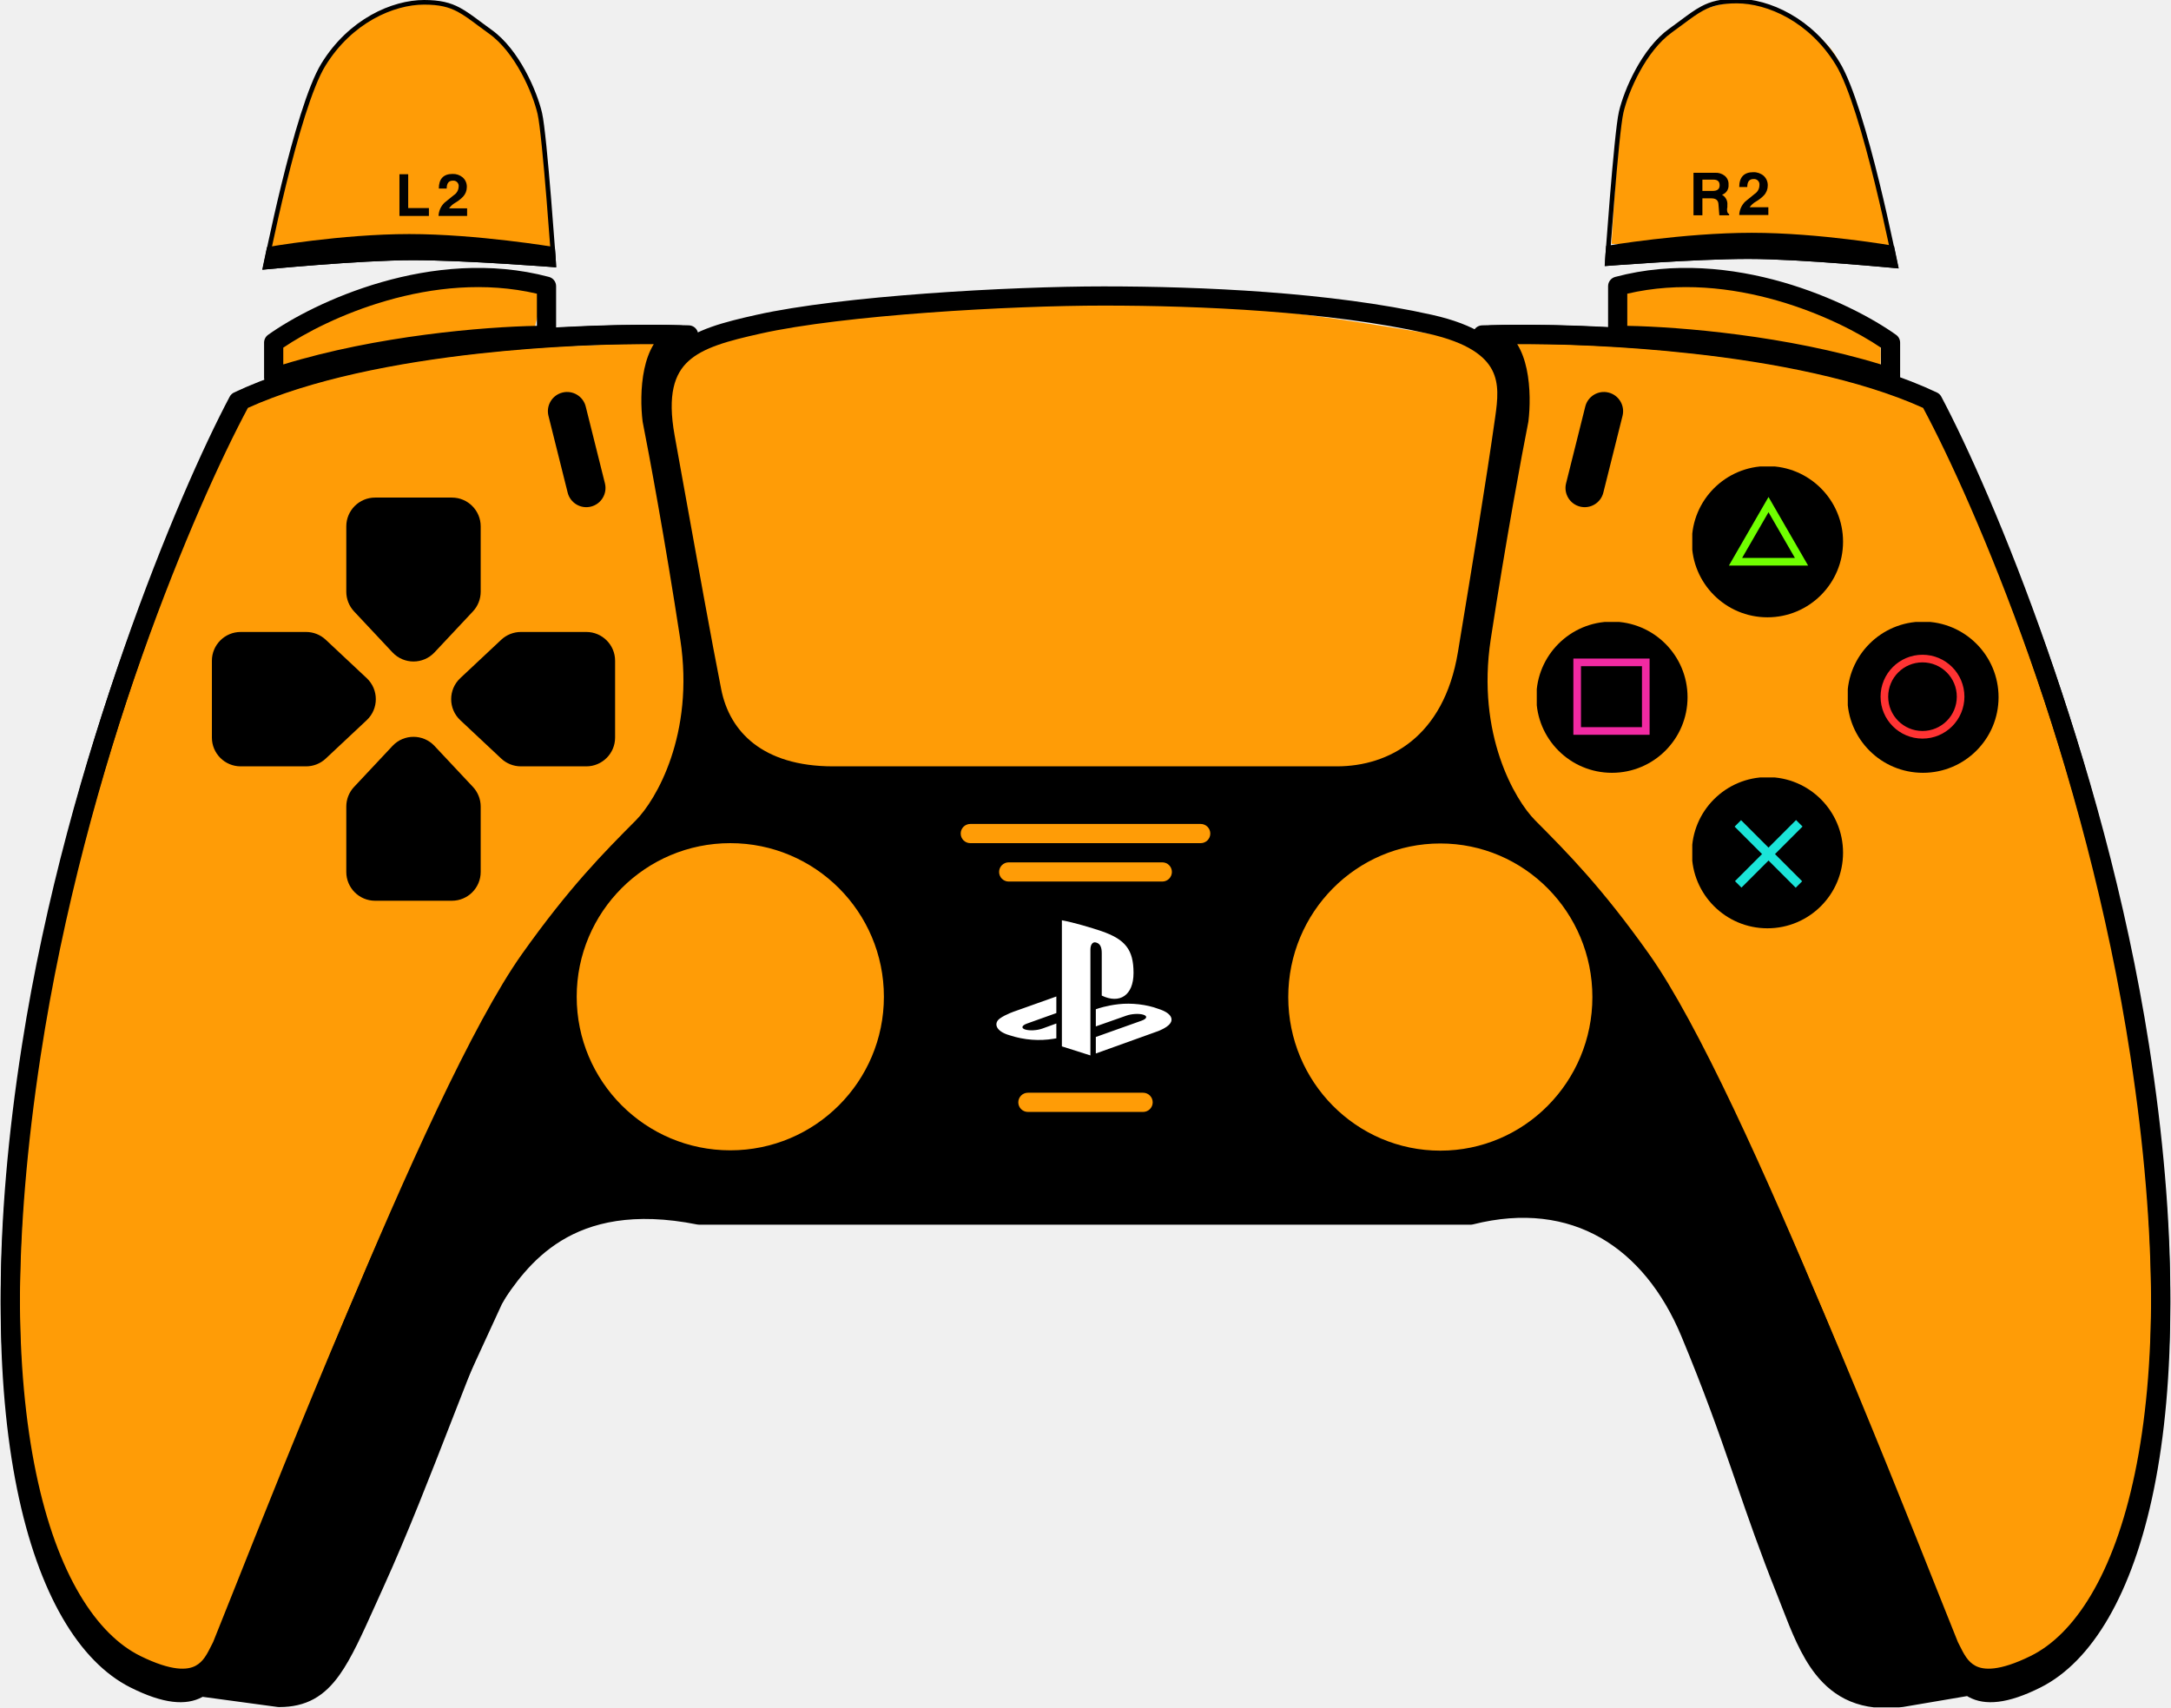
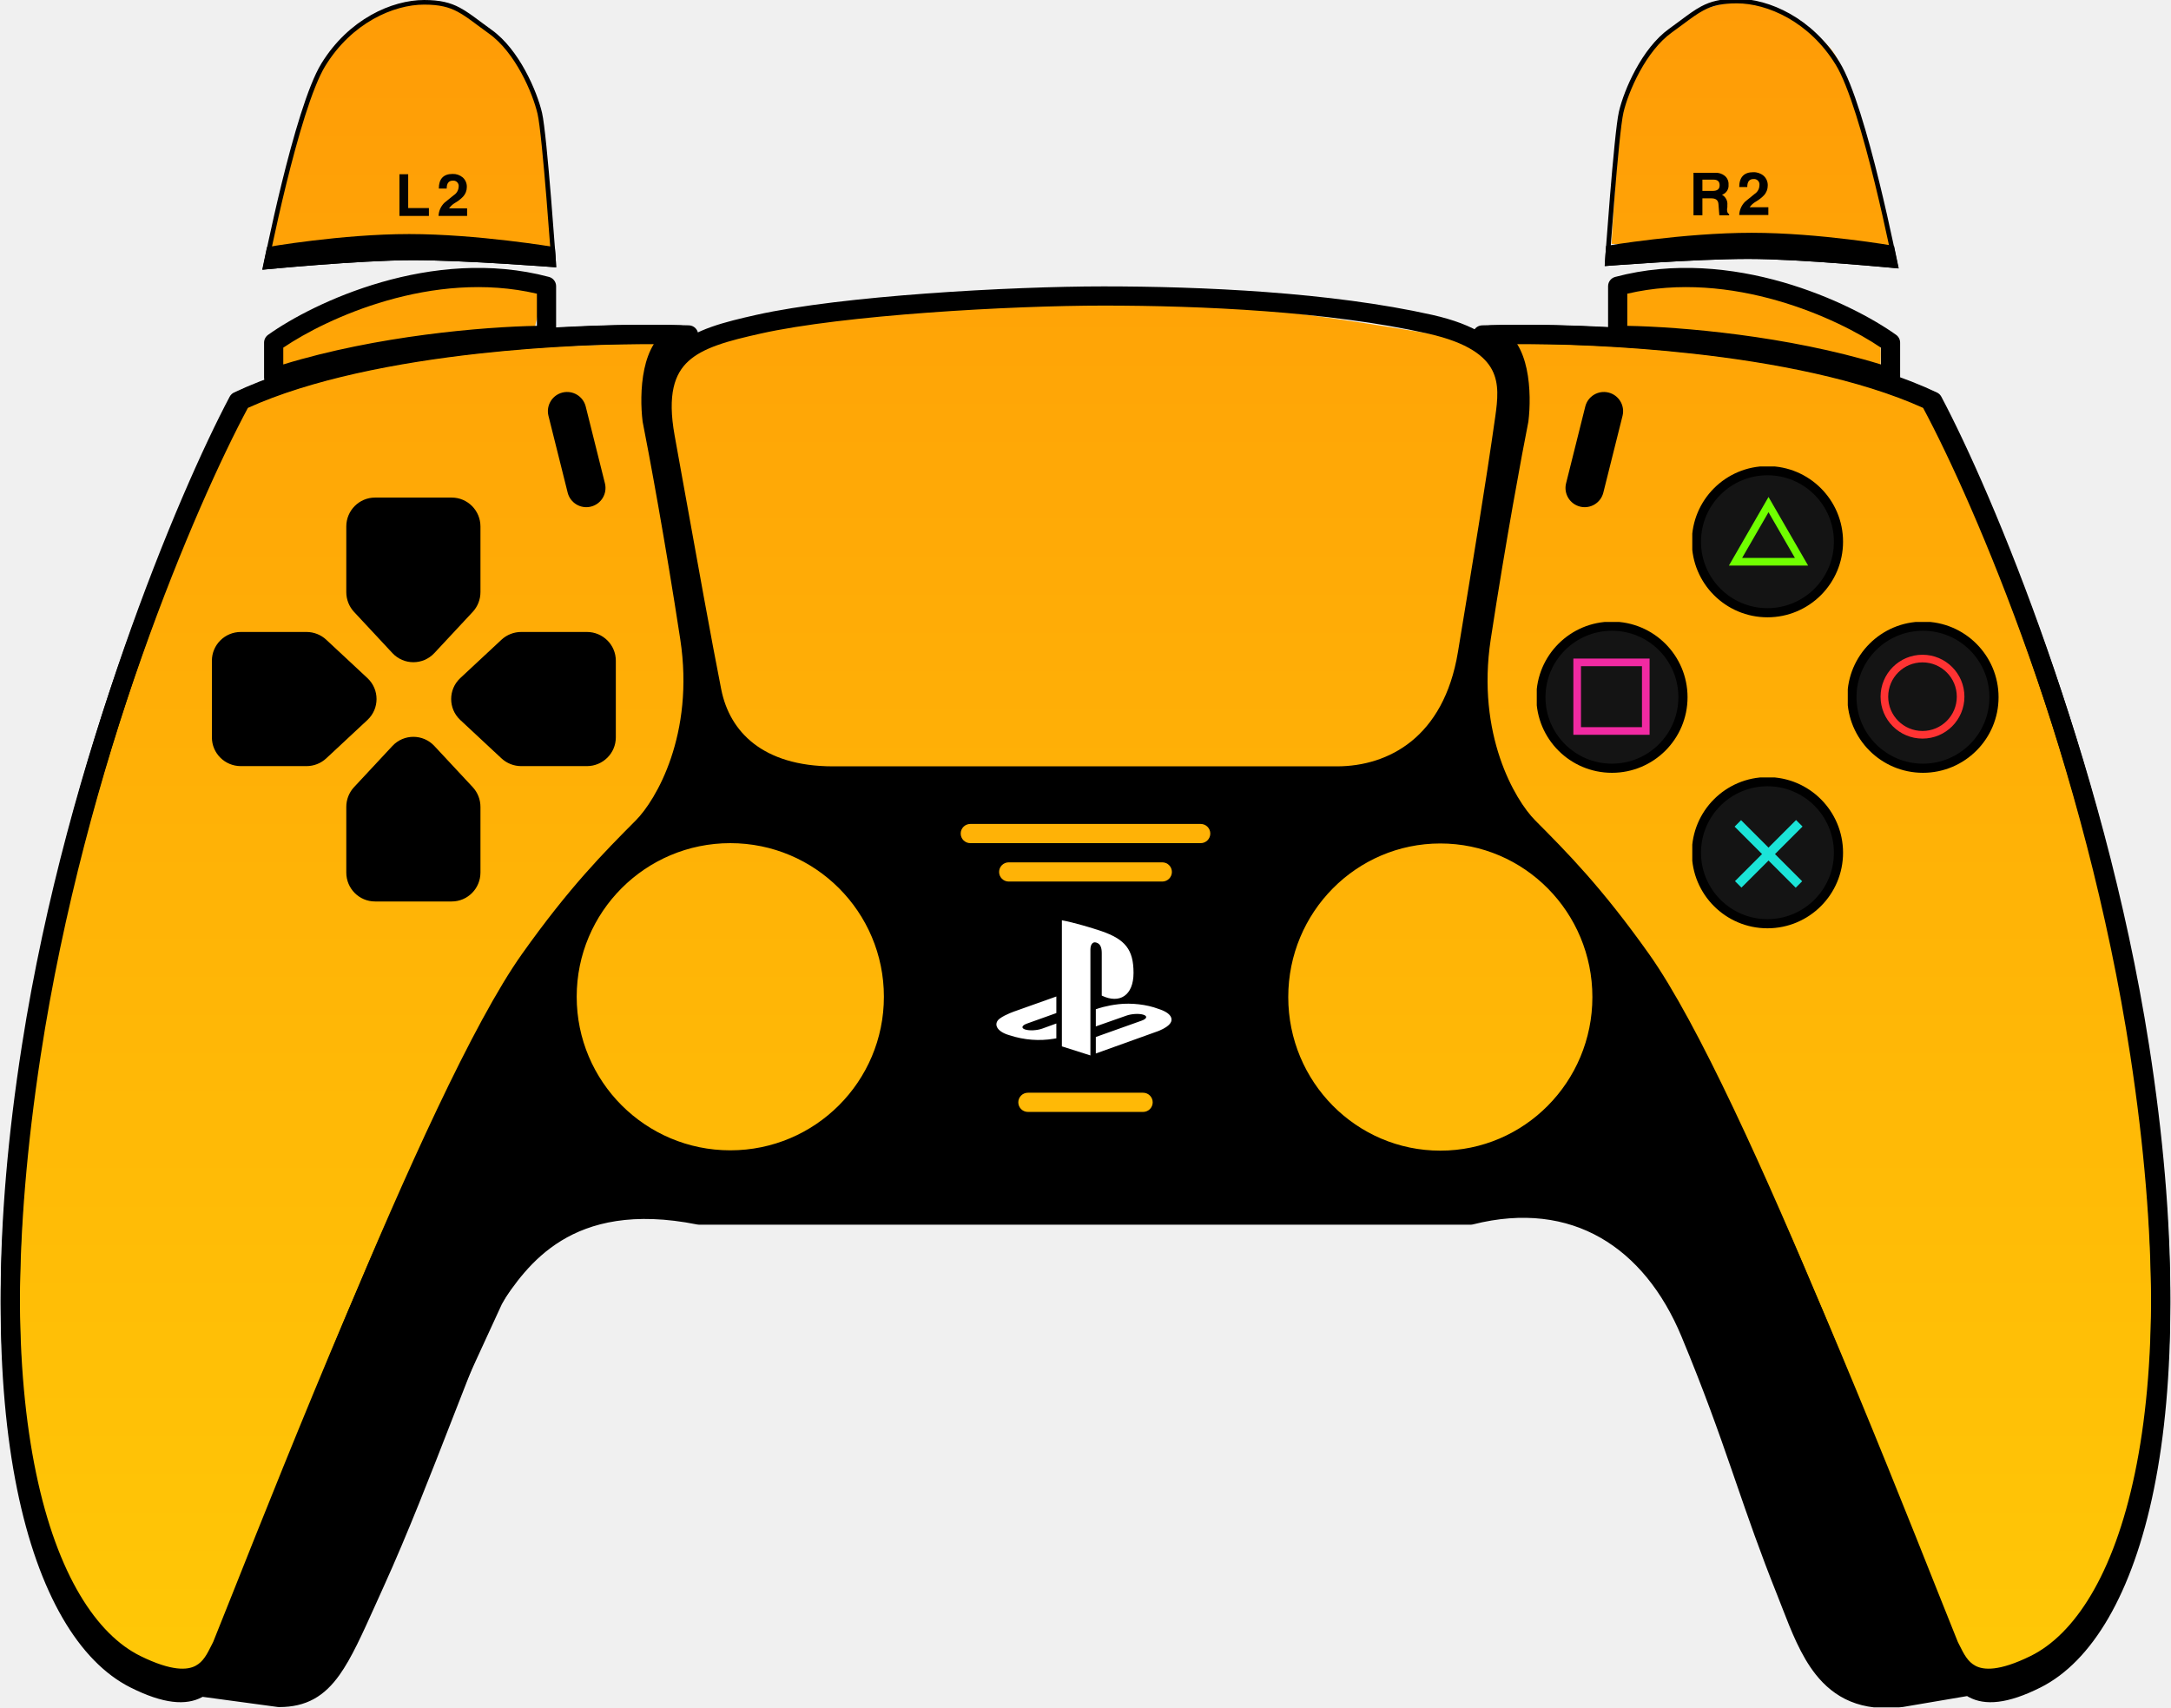
<svg xmlns="http://www.w3.org/2000/svg" width="712" height="560" viewBox="0 0 712 560" fill="none">
  <g clip-path="url(#clip0_1_2)">
-     <path d="M60 551.5C18.143 541.059 5.842 510.495 3.5 412.5C11.935 296.307 29.212 235.764 77 134C78.865 133.216 87.803 129.126 89 126.5C91.509 120.996 85.618 115.134 89 112C101.52 100.396 116.564 96.037 131 93.5C139.36 92.031 166.169 88.001 176 93.5C182.154 96.942 170.53 109.592 178 112C188.344 115.334 202.011 111.727 214 112H229C322.852 91.929 378.955 93.306 483.5 112C500.408 111.443 515.125 111.314 528.5 111.725C531.22 111.809 527.884 93.871 530.5 94C559.211 86.691 591.556 94.318 616 111C617.817 111.555 615.649 126.32 617.5 126.915C622.351 128.472 627.333 130.165 632.5 132C678.282 226.127 690.219 281.144 704 380.5C710.777 447.349 708.921 482.812 683 538L647.5 552.5L520.5 388L402 392.5L201.5 388L145.5 412.5L80 551.5H60Z" fill="#FF9C06" />
-     <path d="M108.5 16.5C97.591 38.294 93.653 53.206 88 81.5L181.5 83L178 39.5C174.989 27.31 171.772 21.651 163 12C152.484 2.263 146.686 -0.095 133.5 1C122.35 4.42 116.937 7.929 108.5 16.5Z" fill="#FF9C06" />
-     <path d="M528.5 80L620 82C616.114 58.965 613.191 46.172 604 24C603.099 11.22 576.931 -0.79 572 1C569.455 -0.419 553 3 549 10C546.125 10.794 533.166 23.74 531 40L528.5 80Z" fill="#FF9C06" />
+     <path d="M60 551.5C18.143 541.059 5.842 510.495 3.5 412.5C11.935 296.307 29.212 235.764 77 134C78.865 133.216 87.803 129.126 89 126.5C91.509 120.996 85.618 115.134 89 112C101.52 100.396 116.564 96.037 131 93.5C139.36 92.031 166.169 88.001 176 93.5C182.154 96.942 170.53 109.592 178 112C188.344 115.334 202.011 111.727 214 112H229C322.852 91.929 378.955 93.306 483.5 112C500.408 111.443 515.125 111.314 528.5 111.725C531.22 111.809 527.884 93.871 530.5 94C559.211 86.691 591.556 94.318 616 111C617.817 111.555 615.649 126.32 617.5 126.915C622.351 128.472 627.333 130.165 632.5 132C678.282 226.127 690.219 281.144 704 380.5C710.777 447.349 708.921 482.812 683 538L647.5 552.5L520.5 388L402 392.5L201.5 388L145.5 412.5L80 551.5H60Z" fill="url(#paint0_linear_1_2)" />
+     <path d="M108.5 16.5C97.591 38.294 93.653 53.206 88 81.5L181.5 83L178 39.5C174.989 27.31 171.772 21.651 163 12C152.484 2.263 146.686 -0.095 133.5 1C122.35 4.42 116.937 7.929 108.5 16.5Z" fill="url(#paint1_linear_1_2)" />
+     <path d="M528.5 80L620 82C616.114 58.965 613.191 46.172 604 24C603.099 11.22 576.931 -0.79 572 1C569.455 -0.419 553 3 549 10C546.125 10.794 533.166 23.74 531 40L528.5 80Z" fill="url(#paint2_linear_1_2)" />
    <path fill-rule="evenodd" clip-rule="evenodd" d="M157.409 345.689C159.742 340.762 162.128 335.722 164.575 330.549C178.364 306.235 188.993 291.786 218.476 263.046C223.737 256.575 226.862 247.638 232.581 227.28C239.967 243.645 246.651 250.391 265.829 255.49H443.149C461.373 250.494 470.018 244.614 481.937 227.28L493.02 263.046C525.643 297.858 542.101 317.38 559.515 352.21C595.811 428.373 614.975 471.386 643.137 549.68L629.536 555.725C614.163 559.148 606.394 556.329 594.274 541.62C586.232 521.479 580.042 504.632 573.853 487.792C567.288 469.926 560.725 452.067 551.959 430.291C534.353 396.215 519.384 393.369 481.937 399.059H232.581C194.757 393.553 179.942 399.943 164.575 427.773L118.23 528.523C107.565 551.971 101.733 557.234 91.531 555.725L66.847 552.199C100.174 466.576 122.941 418.488 157.409 345.689ZM315.07 273.393C315.07 271.655 316.48 270.245 318.219 270.245H393.781C395.52 270.245 396.93 271.655 396.93 273.393C396.93 275.132 395.52 276.542 393.781 276.542H318.219C316.48 276.542 315.07 275.132 315.07 273.393ZM330.812 282.839C329.074 282.839 327.664 284.248 327.664 285.987C327.664 287.726 329.074 289.135 330.812 289.135H381.188C382.926 289.135 384.336 287.726 384.336 285.987C384.336 284.248 382.926 282.839 381.188 282.839H330.812ZM337.109 358.401C335.371 358.401 333.961 359.811 333.961 361.55C333.961 363.288 335.371 364.698 337.109 364.698H374.891C376.629 364.698 378.039 363.288 378.039 361.55C378.039 359.811 376.629 358.401 374.891 358.401H337.109ZM472.366 276.647C444.823 276.647 422.495 299.201 422.495 327.023C422.495 354.844 444.823 377.398 472.366 377.398C499.91 377.398 522.237 354.844 522.237 327.023C522.237 299.201 499.91 276.647 472.366 276.647ZM189.133 326.917C189.133 299.095 211.686 276.542 239.508 276.542C267.329 276.542 289.883 299.095 289.883 326.917C289.883 354.738 267.329 377.292 239.508 377.292C211.686 377.292 189.133 354.738 189.133 326.917Z" fill="black" />
    <path fill-rule="evenodd" clip-rule="evenodd" d="M383.704 335.764C382.581 337.179 379.833 338.189 379.833 338.189L359.385 345.533V340.117L374.433 334.755C376.141 334.143 376.403 333.278 375.015 332.824C373.63 332.369 371.121 332.499 369.412 333.114L359.385 336.645V331.024L359.963 330.828C359.963 330.828 362.86 329.803 366.934 329.352C371.009 328.903 375.997 329.413 379.914 330.897C384.327 332.292 384.824 334.348 383.704 335.764ZM361.331 326.54V312.688C361.331 311.061 361.031 309.564 359.505 309.14C358.336 308.765 357.61 309.85 357.61 311.476V346.165L348.255 343.196V301.835C352.233 302.573 358.028 304.319 361.143 305.369C369.066 308.089 371.752 311.475 371.752 319.103C371.752 326.537 367.163 329.355 361.331 326.54ZM331.089 339.551C326.558 338.275 325.804 335.616 327.869 334.085C329.778 332.67 333.024 331.606 333.024 331.606L346.438 326.836V332.274L336.785 335.728C335.08 336.34 334.818 337.206 336.203 337.66C337.59 338.114 340.1 337.985 341.808 337.372L346.438 335.692V340.556C346.144 340.608 345.817 340.661 345.514 340.711C340.883 341.468 335.95 341.153 331.089 339.551Z" fill="white" />
    <g clip-path="url(#clip1_1_2)">
-       <path fill-rule="evenodd" clip-rule="evenodd" d="M554.858 279.675C554.858 265.982 565.959 254.881 579.652 254.881C593.346 254.881 604.446 265.982 604.446 279.675C604.446 293.368 593.346 304.469 579.652 304.469C565.959 304.469 554.858 293.368 554.858 279.675Z" fill="black" />
+       <path d="M556.358 279.675C556.358 266.81 566.787 256.381 579.652 256.381C592.517 256.381 602.946 266.81 602.946 279.675C602.946 292.54 592.517 302.969 579.652 302.969C566.787 302.969 556.358 292.54 556.358 279.675Z" fill="#141414" stroke="black" stroke-width="3" />
      <rect x="571" y="269" width="28.336" height="3" transform="rotate(45 571 269)" fill="#1BE4D8" />
      <rect x="569" y="289" width="28.336" height="3" transform="rotate(-45 569 289)" fill="#1BE4D8" />
    </g>
    <g clip-path="url(#clip2_1_2)">
-       <path fill-rule="evenodd" clip-rule="evenodd" d="M605.858 228.675C605.858 214.982 616.959 203.881 630.652 203.881C644.346 203.881 655.446 214.982 655.446 228.675C655.446 242.368 644.346 253.469 630.652 253.469C616.959 253.469 605.858 242.368 605.858 228.675Z" fill="black" />
+       <path d="M607.358 228.675C607.358 215.81 617.787 205.381 630.652 205.381C643.517 205.381 653.946 215.81 653.946 228.675C653.946 241.54 643.517 251.969 630.652 251.969C617.787 251.969 607.358 241.54 607.358 228.675Z" fill="#141414" stroke="black" stroke-width="3" />
      <circle cx="630.5" cy="228.5" r="12.5" stroke="#FF3333" stroke-width="2.5" />
    </g>
    <g clip-path="url(#clip3_1_2)">
-       <path fill-rule="evenodd" clip-rule="evenodd" d="M554.858 177.675C554.858 163.982 565.959 152.881 579.652 152.881C593.346 152.881 604.446 163.982 604.446 177.675C604.446 191.368 593.346 202.469 579.652 202.469C565.959 202.469 554.858 191.368 554.858 177.675Z" fill="black" />
+       <path d="M556.358 177.675C556.358 164.81 566.787 154.381 579.652 154.381C592.517 154.381 602.946 164.81 602.946 177.675C602.946 190.54 592.517 200.969 579.652 200.969C566.787 200.969 556.358 190.54 556.358 177.675Z" fill="#141414" stroke="black" stroke-width="3" />
      <path d="M569.175 184.25L580 165.5L590.825 184.25H569.175Z" stroke="#70FF00" stroke-width="2.5" />
    </g>
    <g clip-path="url(#clip4_1_2)">
-       <path fill-rule="evenodd" clip-rule="evenodd" d="M503.858 228.675C503.858 214.982 514.959 203.881 528.652 203.881C542.346 203.881 553.446 214.982 553.446 228.675C553.446 242.368 542.346 253.469 528.652 253.469C514.959 253.469 503.858 242.368 503.858 228.675Z" fill="black" />
+       <path d="M505.358 228.675C505.358 215.81 515.787 205.381 528.652 205.381C541.517 205.381 551.946 215.81 551.946 228.675C551.946 241.54 541.517 251.969 528.652 251.969C515.787 251.969 505.358 241.54 505.358 228.675Z" fill="#141414" stroke="black" stroke-width="3" />
      <rect x="517.25" y="217.25" width="22.5" height="22.5" stroke="#F12AA2" stroke-width="2.5" />
    </g>
-     <path fill-rule="evenodd" clip-rule="evenodd" d="M248.055 103.269C275.943 97.017 331.296 93.932 361.938 93.932C393.925 93.932 436.365 95.794 469.702 103.269C483.882 106.449 491.473 111.725 494.962 118.47C498.363 125.041 497.375 132.21 496.605 137.65C493.542 159.279 489.258 185.217 484.371 214.801L484.356 214.889C481.804 230.341 475.356 241.11 466.866 247.997C458.408 254.858 448.185 257.651 438.42 257.651H273.218C260.452 257.651 250.55 254.425 243.38 248.893C236.199 243.352 232.018 235.697 230.36 227.335C227.166 211.224 222.54 185.525 217.345 156.669C216.592 152.486 215.827 148.236 215.053 143.94C212.437 129.428 214.734 120.025 221.509 113.816C224.762 110.836 228.835 108.802 233.294 107.221C237.747 105.643 242.786 104.451 248.055 103.269ZM361.938 100.229C331.395 100.229 276.614 103.319 249.433 109.413C244.144 110.599 239.449 111.72 235.397 113.157C231.352 114.59 228.151 116.271 225.764 118.459C221.26 122.586 218.819 129.337 221.25 142.823C222.024 147.121 222.789 151.371 223.542 155.553C228.74 184.425 233.355 210.059 236.537 226.11C237.939 233.181 241.406 239.417 247.227 243.908C253.058 248.407 261.512 251.354 273.218 251.354H438.42C447.012 251.354 455.757 248.9 462.9 243.106C470.012 237.337 475.801 228.043 478.144 213.863L478.148 213.835C483.043 184.202 487.318 158.323 490.37 136.767C491.175 131.078 491.717 125.901 489.37 121.363C487.112 117 481.677 112.407 468.324 109.413C435.688 102.096 393.814 100.229 361.938 100.229Z" fill="black" />
-     <path fill-rule="evenodd" clip-rule="evenodd" d="M154.424 109.754C181.74 106.658 207.658 106.187 223.229 106.709C224.796 106.762 226.087 107.961 226.254 109.522C226.42 111.082 225.412 112.526 223.891 112.909C220.83 113.679 218.646 116.893 217.485 122.311C216.383 127.455 216.502 133.381 216.977 137.293C219.059 147.779 224.394 176.496 229.321 208.711C234.416 242.028 220.882 265.571 213.014 273.487L213.007 273.494C202.498 284.066 191.599 295.031 176.322 316.547C160.77 338.451 138.534 387.754 118.531 435.832C103.504 471.952 89.856 507.08 81.385 528.882C78.609 536.027 76.39 541.74 74.86 545.588C74.828 545.669 74.792 545.749 74.753 545.826C74.604 546.127 74.445 546.462 74.273 546.823C73.714 548.002 73.02 549.466 72.085 550.946L91.737 553.603C95.152 553.578 97.749 552.917 99.926 551.714C102.164 550.482 104.181 548.557 106.222 545.696C109.751 540.747 112.965 533.609 117.425 523.7C118.284 521.794 119.188 519.784 120.149 517.669C127.755 500.935 135.546 480.909 142.284 463.588L142.869 462.084C146.296 453.277 149.44 445.217 152.116 438.775C154.748 432.438 157.047 427.359 158.788 424.732C163.201 418.072 169.673 408.377 180.779 401.577C191.95 394.738 207.449 391.025 229.602 395.386H481.915C499.583 391.013 515.164 393.15 528.016 400.488C540.913 407.851 550.762 420.28 557.259 435.904C564.748 453.914 569.494 467.365 573.937 480.224C574.357 481.443 574.776 482.657 575.194 483.868C579.177 495.425 583.09 506.777 588.758 520.95C589.35 522.422 589.916 523.886 590.483 525.334C593.399 532.825 596.15 539.884 600.382 545.243C602.831 548.344 605.703 550.744 609.279 552.23C612.843 553.704 617.333 554.359 623.158 553.634L639.825 550.807C638.937 549.372 638.27 547.964 637.728 546.823C637.552 546.462 637.395 546.127 637.244 545.826C637.206 545.749 637.174 545.669 637.143 545.588C635.613 541.74 633.39 536.028 630.613 528.884C622.144 507.082 608.498 471.953 593.468 435.832C573.466 387.754 551.23 338.451 535.678 316.547C520.401 295.031 509.502 284.066 498.993 273.494L498.986 273.487C491.118 265.571 477.584 242.028 482.679 208.711C487.606 176.497 492.941 147.779 495.023 137.293C495.498 133.381 495.617 127.455 494.515 122.311C493.354 116.893 491.17 113.679 488.109 112.909C486.588 112.526 485.58 111.082 485.746 109.522C485.913 107.961 487.204 106.762 488.772 106.709C504.342 106.187 530.26 106.658 557.576 109.754C584.828 112.844 613.788 118.581 635.241 128.739C635.858 129.029 636.356 129.51 636.677 130.11C653.269 161.403 690.018 248.033 704.891 345.289C714.179 406.055 713.442 453.786 706.402 488.403C699.4 522.838 686 545.021 669.251 553.446C658.395 558.905 650.99 559.465 645.688 556.619C645.493 556.512 645.304 556.405 645.121 556.292L624.146 559.856C624.102 559.862 624.052 559.868 624.008 559.875C617.276 560.718 611.641 560.019 606.868 558.042C602.101 556.071 598.411 552.904 595.445 549.147C590.565 542.974 587.41 534.847 584.514 527.379C583.978 525.987 583.443 524.618 582.914 523.289C577.184 508.967 573.224 497.478 569.242 485.924C568.824 484.711 568.405 483.498 567.985 482.28C563.56 469.469 558.861 456.158 551.444 438.321C545.347 423.656 536.305 412.471 524.894 405.956C513.529 399.467 499.516 397.437 483.073 401.587C482.822 401.651 482.563 401.683 482.303 401.683H229.293C229.086 401.683 228.88 401.663 228.677 401.622C207.685 397.43 193.751 401.019 184.067 406.948C174.268 412.947 168.454 421.546 164.037 428.21C162.693 430.239 160.617 434.722 157.931 441.19C155.288 447.554 152.171 455.543 148.738 464.367L148.125 465.942C141.408 483.21 133.562 503.378 125.882 520.274C124.962 522.298 124.084 524.251 123.239 526.13C118.801 536.001 115.272 543.851 111.348 549.352C108.95 552.715 106.275 555.404 102.965 557.23C99.635 559.062 95.886 559.9 91.531 559.9C91.39 559.9 91.249 559.894 91.109 559.875L66.453 556.537C66.406 556.569 66.359 556.594 66.312 556.619C61.012 559.465 53.606 558.905 42.75 553.446C26 545.021 12.597 522.838 5.596 488.403C-1.442 453.786 -2.18 406.055 7.112 345.289C21.985 248.033 58.733 161.403 75.323 130.11C75.641 129.51 76.144 129.029 76.758 128.739C98.215 118.581 127.17 112.844 154.424 109.754ZM64.068 550.616C64.015 550.65 63.963 550.686 63.912 550.725C63.725 550.845 63.531 550.965 63.329 551.072C60.8 552.432 55.864 552.992 45.58 547.821C31.474 540.725 18.65 521.003 11.767 487.149C4.921 453.477 4.116 406.533 13.337 346.241C27.939 250.757 63.846 165.547 80.397 133.988C100.817 124.55 128.498 119.03 155.134 116.011C177.568 113.468 199.049 112.72 214.439 112.834C212.88 115.331 211.917 118.245 211.328 120.992C210.023 127.077 210.199 133.814 210.742 138.181C210.751 138.257 210.763 138.332 210.778 138.407C212.827 148.711 218.167 177.43 223.096 209.662C227.874 240.909 215.078 262.478 208.548 269.048C197.943 279.717 186.763 290.966 171.188 312.902C155.144 335.499 132.64 385.526 112.717 433.413C97.655 469.617 83.947 504.901 75.482 526.689C72.75 533.719 70.565 539.344 69.056 543.142C68.887 543.483 68.723 543.819 68.561 544.149C67.23 546.875 66.099 549.193 64.068 550.616ZM647.829 550.543C648.093 550.738 648.376 550.914 648.672 551.072C651.197 552.432 656.134 552.992 666.423 547.821C680.528 540.725 693.349 521.003 700.231 487.149C707.082 453.477 707.882 406.533 698.663 346.241C684.061 250.757 648.156 165.547 631.602 133.988C611.181 124.55 583.5 119.03 556.866 116.011C534.432 113.468 512.952 112.72 497.561 112.834C499.12 115.331 500.083 118.245 500.672 120.992C501.977 127.077 501.8 133.814 501.258 138.181C501.254 138.218 501.248 138.254 501.243 138.29C501.236 138.329 501.229 138.368 501.222 138.407C499.173 148.711 493.833 177.43 488.904 209.662C484.126 240.909 496.922 262.478 503.452 269.048C514.057 279.717 525.237 290.966 540.812 312.902C556.856 335.499 579.36 385.526 599.28 433.413C614.342 469.617 628.05 504.9 636.52 526.689C639.252 533.719 641.437 539.344 642.942 543.143C643.112 543.483 643.276 543.82 643.44 544.149C644.699 546.734 645.782 548.951 647.621 550.388C647.696 550.437 647.766 550.489 647.829 550.543Z" fill="black" />
+     <path fill-rule="evenodd" clip-rule="evenodd" d="M248.055 103.269C275.943 97.017 331.296 93.932 361.938 93.932C393.925 93.932 436.365 95.794 469.702 103.269C483.882 106.449 491.472 111.725 494.962 118.47C498.363 125.041 497.375 132.21 496.605 137.65C493.542 159.279 489.258 185.217 484.371 214.801L484.356 214.889C481.804 230.341 475.356 241.11 466.866 247.997C458.408 254.858 448.185 257.651 438.42 257.651H273.218C260.452 257.651 250.55 254.425 243.38 248.893C236.199 243.352 232.018 235.697 230.36 227.335C227.166 211.224 222.54 185.525 217.345 156.669C216.592 152.486 215.827 148.236 215.053 143.94C212.437 129.428 214.734 120.025 221.509 113.816C224.762 110.836 228.835 108.802 233.294 107.221C237.747 105.643 242.786 104.451 248.055 103.269ZM361.938 100.229C331.395 100.229 276.614 103.319 249.433 109.413C244.144 110.599 239.449 111.72 235.397 113.157C231.352 114.59 228.151 116.271 225.764 118.459C221.26 122.586 218.819 129.337 221.25 142.823C222.024 147.121 222.789 151.371 223.542 155.553C228.74 184.425 233.355 210.059 236.537 226.11C237.939 233.181 241.406 239.417 247.227 243.908C253.058 248.407 261.512 251.354 273.218 251.354H438.42C447.012 251.354 455.757 248.9 462.9 243.106C470.012 237.337 475.801 228.043 478.144 213.863L478.148 213.835C483.043 184.202 487.318 158.323 490.37 136.767C491.175 131.078 491.717 125.901 489.37 121.363C487.112 117 481.677 112.407 468.324 109.413C435.688 102.096 393.814 100.229 361.938 100.229Z" fill="black" />
+     <path fill-rule="evenodd" clip-rule="evenodd" d="M154.424 109.754C181.74 106.658 207.658 106.187 223.229 106.709C224.796 106.762 226.087 107.961 226.254 109.522C226.42 111.082 225.412 112.526 223.891 112.909C220.83 113.679 218.646 116.893 217.485 122.311C216.383 127.455 216.502 133.381 216.977 137.293C219.059 147.779 224.394 176.496 229.321 208.711C234.416 242.028 220.882 265.571 213.014 273.487L213.007 273.494C202.498 284.066 191.599 295.031 176.322 316.547C160.77 338.451 138.534 387.754 118.531 435.832C103.504 471.952 89.856 507.08 81.385 528.882C78.609 536.027 76.39 541.74 74.86 545.588C74.828 545.669 74.792 545.749 74.753 545.826C74.604 546.127 74.445 546.462 74.273 546.823C73.714 548.002 73.02 549.466 72.085 550.946L91.737 553.603C95.152 553.578 97.749 552.917 99.926 551.714C102.164 550.482 104.181 548.557 106.222 545.696C109.751 540.747 112.965 533.609 117.425 523.7C118.284 521.794 119.188 519.784 120.149 517.669C127.755 500.935 135.546 480.909 142.284 463.588L142.869 462.084C146.296 453.277 149.44 445.217 152.116 438.775C154.748 432.438 157.047 427.359 158.788 424.732C163.201 418.072 169.673 408.378 180.779 401.578C191.95 394.738 207.449 391.025 229.602 395.386H481.915C499.583 391.013 515.164 393.15 528.016 400.487C540.913 407.851 550.762 420.28 557.259 435.904C564.748 453.914 569.494 467.365 573.937 480.224C574.357 481.443 574.776 482.657 575.194 483.868C579.177 495.425 583.091 506.777 588.758 520.95C589.35 522.422 589.916 523.886 590.483 525.334C593.399 532.825 596.15 539.884 600.382 545.243C602.831 548.344 605.703 550.744 609.279 552.23C612.843 553.704 617.333 554.359 623.158 553.634L639.825 550.807C638.937 549.372 638.27 547.964 637.728 546.823C637.552 546.462 637.395 546.127 637.244 545.826C637.206 545.749 637.174 545.669 637.143 545.588C635.613 541.74 633.39 536.028 630.613 528.884C622.144 507.082 608.498 471.953 593.468 435.832C573.466 387.754 551.23 338.451 535.678 316.547C520.401 295.031 509.502 284.066 498.993 273.494L498.986 273.487C491.118 265.571 477.584 242.028 482.679 208.711C487.606 176.497 492.941 147.779 495.023 137.293C495.498 133.381 495.617 127.455 494.515 122.311C493.354 116.893 491.17 113.679 488.109 112.909C486.588 112.526 485.58 111.082 485.746 109.522C485.913 107.961 487.204 106.762 488.772 106.709C504.342 106.187 530.26 106.658 557.576 109.754C584.828 112.844 613.788 118.581 635.241 128.739C635.858 129.029 636.356 129.51 636.677 130.11C653.269 161.403 690.018 248.033 704.891 345.289C714.179 406.055 713.442 453.786 706.402 488.403C699.4 522.838 686 545.021 669.251 553.446C658.395 558.905 650.99 559.465 645.688 556.619C645.493 556.512 645.304 556.405 645.121 556.292L624.146 559.856C624.102 559.862 624.052 559.868 624.008 559.875C617.276 560.718 611.641 560.019 606.868 558.042C602.101 556.071 598.411 552.904 595.445 549.147C590.565 542.974 587.41 534.847 584.514 527.379C583.978 525.987 583.443 524.618 582.914 523.289C577.184 508.967 573.224 497.478 569.242 485.924C568.824 484.711 568.405 483.498 567.985 482.28C563.56 469.469 558.861 456.158 551.444 438.321C545.347 423.656 536.305 412.471 524.894 405.956C513.529 399.467 499.516 397.437 483.073 401.587C482.822 401.651 482.563 401.683 482.303 401.683H229.293C229.086 401.683 228.88 401.663 228.677 401.622C207.685 397.43 193.751 401.019 184.067 406.948C174.268 412.947 168.454 421.546 164.037 428.21C162.693 430.239 160.617 434.722 157.931 441.19C155.288 447.554 152.171 455.543 148.738 464.367L148.125 465.942C141.408 483.21 133.562 503.378 125.882 520.274C124.962 522.298 124.084 524.251 123.239 526.13C118.801 536.001 115.272 543.851 111.348 549.352C108.95 552.715 106.275 555.404 102.965 557.23C99.635 559.062 95.886 559.9 91.531 559.9C91.39 559.9 91.249 559.894 91.109 559.875L66.453 556.537C66.406 556.569 66.359 556.594 66.312 556.619C61.012 559.465 53.606 558.905 42.75 553.446C26 545.021 12.597 522.838 5.596 488.403C-1.442 453.786 -2.18 406.055 7.112 345.289C21.985 248.033 58.733 161.403 75.323 130.11C75.641 129.51 76.144 129.029 76.758 128.739C98.215 118.581 127.17 112.844 154.424 109.754ZM64.068 550.616C64.015 550.65 63.963 550.686 63.912 550.725C63.725 550.845 63.531 550.965 63.329 551.072C60.8 552.432 55.864 552.992 45.58 547.821C31.474 540.725 18.65 521.003 11.767 487.149C4.921 453.477 4.116 406.533 13.337 346.241C27.939 250.757 63.846 165.547 80.397 133.988C100.817 124.55 128.498 119.03 155.134 116.011C177.568 113.468 199.049 112.72 214.439 112.834C212.88 115.331 211.917 118.245 211.328 120.992C210.023 127.077 210.199 133.814 210.742 138.181C210.751 138.257 210.763 138.332 210.778 138.407C212.827 148.711 218.167 177.43 223.096 209.662C227.874 240.909 215.078 262.478 208.548 269.048C197.943 279.717 186.763 290.966 171.188 312.902C155.144 335.499 132.64 385.526 112.717 433.413C97.655 469.617 83.947 504.901 75.482 526.69C72.75 533.719 70.565 539.344 69.056 543.142C68.887 543.483 68.723 543.819 68.561 544.149C67.23 546.875 66.099 549.193 64.068 550.616ZM647.829 550.543C648.093 550.738 648.377 550.914 648.672 551.072C651.198 552.432 656.134 552.992 666.423 547.821C680.528 540.725 693.349 521.003 700.231 487.149C707.082 453.477 707.882 406.533 698.663 346.241C684.061 250.757 648.156 165.547 631.602 133.988C611.181 124.55 583.5 119.03 556.866 116.011C534.432 113.468 512.952 112.72 497.561 112.834C499.12 115.331 500.083 118.245 500.672 120.992C501.977 127.077 501.8 133.814 501.258 138.181C501.254 138.218 501.248 138.254 501.243 138.29C501.236 138.329 501.229 138.368 501.222 138.407C499.173 148.711 493.833 177.43 488.904 209.662C484.126 240.909 496.922 262.478 503.452 269.048C514.057 279.717 525.237 290.966 540.812 312.902C556.856 335.499 579.36 385.526 599.28 433.413C614.342 469.617 628.05 504.9 636.52 526.689C639.252 533.719 641.437 539.344 642.942 543.143C643.112 543.483 643.276 543.82 643.44 544.149C644.699 546.734 645.782 548.951 647.621 550.388C647.696 550.437 647.766 550.489 647.829 550.543Z" fill="black" />
    <path fill-rule="evenodd" clip-rule="evenodd" d="M616.867 114.027V119.534C586.082 110.076 551.058 107.188 533.683 106.871V96.327C550.726 92.342 567.987 94.314 582.889 98.593C597.542 102.798 609.714 109.177 616.867 114.027ZM584.627 92.54C568.33 87.862 548.953 85.699 529.723 90.827C528.345 91.195 527.386 92.443 527.386 93.869V109.989C527.386 111.728 528.796 113.138 530.535 113.138C546.802 113.138 586.195 115.956 619.02 126.831C619.984 127.149 621.035 126.987 621.854 126.395C622.679 125.803 623.164 124.854 623.164 123.843V112.382C623.164 111.366 622.673 110.411 621.841 109.821C614.354 104.473 600.917 97.217 584.627 92.54Z" fill="black" />
    <path fill-rule="evenodd" clip-rule="evenodd" d="M92.903 114.027V119.534C123.689 110.076 158.709 107.188 176.084 106.871V96.327C159.041 92.342 141.781 94.314 126.877 98.593C112.228 102.798 100.054 109.177 92.903 114.027ZM125.14 92.54C141.438 87.862 160.815 85.699 180.045 90.827C181.422 91.195 182.381 92.443 182.381 93.869V109.989C182.381 111.728 180.972 113.138 179.233 113.138C162.966 113.138 123.572 115.956 90.744 126.831C89.784 127.149 88.73 126.987 87.91 126.395C87.091 125.803 86.606 124.854 86.606 123.843V112.382C86.606 111.366 87.097 110.411 87.924 109.821C95.411 104.473 108.849 97.217 125.14 92.54Z" fill="black" />
-     <path fill-rule="evenodd" clip-rule="evenodd" d="M555.692 109.719C528.044 106.656 501.81 106.191 486.053 106.707C484.48 106.759 483.187 107.962 483.024 109.527C482.861 111.091 483.877 112.536 485.404 112.912C488.542 113.683 490.737 116.875 491.905 122.2C493.017 127.273 492.897 133.122 492.417 136.985C490.309 147.364 484.908 175.778 479.921 207.649C474.757 240.656 488.476 263.974 496.443 271.807L496.449 271.813C507.089 282.274 518.122 293.123 533.588 314.411C549.329 336.079 571.838 384.855 592.089 432.427C607.302 468.164 621.117 502.92 629.694 524.492C632.502 531.561 634.75 537.215 636.299 541.024C636.331 541.106 636.368 541.186 636.412 541.264C636.564 541.561 636.721 541.893 636.897 542.251C638.27 545.084 640.455 549.58 644.951 551.947C650.278 554.743 657.734 554.207 668.722 548.805C685.66 540.476 699.243 518.524 706.333 484.427C713.461 450.16 714.21 402.919 704.803 342.787C689.741 246.543 652.532 160.82 635.739 129.852C635.411 129.257 634.907 128.781 634.29 128.496C612.579 118.451 583.279 112.776 555.692 109.719ZM630.701 133.778C647.457 165.002 683.803 249.301 698.581 343.76C707.913 403.409 707.101 449.844 700.168 483.145C693.204 516.617 680.239 536.127 665.938 543.155C655.523 548.275 650.486 547.738 647.885 546.371C645.335 545.03 644.082 542.529 642.583 539.526C642.42 539.2 642.256 538.867 642.086 538.529C640.556 534.773 638.346 529.209 635.581 522.255C627.011 500.697 613.133 465.783 597.882 429.96C577.713 382.58 554.928 333.073 538.682 310.71C522.913 289.004 511.594 277.874 500.858 267.317C494.247 260.817 481.311 239.499 486.143 208.623C491.132 176.732 496.538 148.318 498.612 138.124C498.627 138.047 498.64 137.97 498.65 137.893C499.2 133.564 499.379 126.886 498.056 120.851C497.462 118.144 496.496 115.288 494.946 112.834C510.532 112.721 532.283 113.461 554.999 115.978C581.974 118.967 610.016 124.431 630.701 133.778Z" fill="black" />
-     <path fill-rule="evenodd" clip-rule="evenodd" d="M156.308 109.719C183.956 106.656 210.19 106.191 225.947 106.707C227.52 106.759 228.813 107.962 228.976 109.527C229.139 111.091 228.123 112.536 226.596 112.912C223.458 113.683 221.263 116.875 220.095 122.2C218.983 127.273 219.103 133.122 219.583 136.985C221.691 147.364 227.092 175.777 232.079 207.649C237.243 240.656 223.524 263.974 215.557 271.807L215.551 271.813C204.911 282.274 193.878 293.123 178.412 314.411C162.671 336.079 140.162 384.855 119.911 432.427C104.698 468.164 90.882 502.919 82.307 524.491C79.497 531.561 77.249 537.215 75.7 541.024C75.666 541.106 75.63 541.186 75.59 541.264C75.438 541.561 75.278 541.893 75.103 542.251C73.728 545.084 71.543 549.58 67.046 551.947C61.722 554.743 54.267 554.207 43.281 548.805C26.338 540.476 12.758 518.524 5.665 484.427C-1.464 450.16 -2.21 402.919 7.199 342.787C22.258 246.543 59.466 160.82 76.263 129.852C76.586 129.257 77.093 128.781 77.708 128.496C99.419 118.451 128.72 112.776 156.308 109.719ZM81.3 133.778C64.545 165.002 28.2 249.301 13.42 343.76C4.087 403.409 4.902 449.844 11.83 483.145C18.793 516.617 31.764 536.127 46.059 543.155C56.475 548.275 61.515 547.738 64.116 546.371C66.666 545.03 67.915 542.529 69.415 539.527C69.579 539.2 69.745 538.867 69.916 538.529C71.444 534.773 73.655 529.209 76.419 522.255C84.989 500.697 98.868 465.783 114.118 429.96C134.287 382.58 157.072 333.073 173.318 310.71C189.087 289.004 200.406 277.874 211.142 267.317C217.753 260.817 230.689 239.5 225.857 208.623C220.868 176.732 215.462 148.318 213.388 138.124C213.373 138.047 213.36 137.97 213.35 137.893C212.8 133.564 212.621 126.886 213.944 120.851C214.538 118.144 215.504 115.288 217.054 112.834C201.468 112.721 179.717 113.461 157.001 115.978C130.026 118.967 101.986 124.431 81.3 133.778Z" fill="black" />
-     <path fill-rule="evenodd" clip-rule="evenodd" d="M128.719 244.656C132.45 240.675 138.769 240.675 142.5 244.656L155.094 258.089C156.735 259.84 157.648 262.15 157.648 264.549V285.987C157.648 291.203 153.419 295.432 148.203 295.432H123.016C117.799 295.432 113.57 291.203 113.57 285.987V264.549C113.57 262.15 114.484 259.84 116.125 258.089L128.719 244.656Z" fill="black" />
-     <path fill-rule="evenodd" clip-rule="evenodd" d="M142.5 213.975C138.769 217.955 132.45 217.955 128.719 213.975L116.125 200.541C114.484 198.79 113.57 196.481 113.57 194.081V172.643C113.57 167.427 117.799 163.198 123.016 163.198H148.203C153.419 163.198 157.648 167.427 157.648 172.643V194.081C157.648 196.481 156.735 198.79 155.094 200.541L142.5 213.975Z" fill="black" />
-     <path fill-rule="evenodd" clip-rule="evenodd" d="M120.269 222.424C124.249 226.156 124.249 232.474 120.269 236.206L106.836 248.8C105.085 250.441 102.775 251.354 100.375 251.354H78.938C73.721 251.354 69.492 247.125 69.492 241.909V216.721C69.492 211.505 73.721 207.276 78.938 207.276H100.375C102.775 207.276 105.085 208.189 106.836 209.831L120.269 222.424Z" fill="black" />
-     <path fill-rule="evenodd" clip-rule="evenodd" d="M150.95 236.206C146.97 232.474 146.97 226.156 150.95 222.424L164.383 209.831C166.134 208.189 168.444 207.276 170.844 207.276H192.281C197.498 207.276 201.727 211.505 201.727 216.721V241.909C201.727 247.125 197.498 251.354 192.281 251.354H170.844C168.444 251.354 166.134 250.441 164.383 248.8L150.95 236.206Z" fill="black" />
+     <path fill-rule="evenodd" clip-rule="evenodd" d="M555.692 109.719C528.044 106.656 501.81 106.191 486.053 106.707C484.48 106.759 483.187 107.962 483.024 109.527C482.861 111.091 483.877 112.536 485.404 112.912C488.542 113.683 490.737 116.875 491.905 122.2C493.017 127.273 492.897 133.122 492.417 136.985C490.309 147.364 484.908 175.778 479.921 207.649C474.757 240.656 488.476 263.974 496.443 271.807L496.449 271.813C507.089 282.274 518.122 293.123 533.588 314.411C549.329 336.079 571.838 384.855 592.089 432.427C607.302 468.164 621.117 502.92 629.694 524.492C632.502 531.561 634.75 537.215 636.299 541.024C636.331 541.106 636.368 541.186 636.412 541.264C636.564 541.561 636.721 541.893 636.897 542.251C638.27 545.084 640.455 549.58 644.951 551.947C650.278 554.743 657.734 554.207 668.722 548.805C685.66 540.476 699.243 518.524 706.333 484.427C713.461 450.16 714.21 402.919 704.803 342.787C689.741 246.543 652.532 160.82 635.739 129.852C635.411 129.257 634.907 128.781 634.29 128.496C612.579 118.451 583.279 112.776 555.692 109.719ZM630.701 133.778C647.457 165.002 683.803 249.301 698.581 343.76C707.913 403.409 707.101 449.844 700.168 483.145C693.204 516.617 680.239 536.127 665.938 543.155C655.523 548.275 650.486 547.738 647.885 546.371C645.335 545.03 644.082 542.529 642.583 539.526C642.42 539.2 642.256 538.867 642.086 538.529C640.556 534.773 638.346 529.209 635.581 522.255C627.011 500.697 613.133 465.783 597.882 429.96C577.713 382.58 554.928 333.073 538.682 310.71C522.913 289.004 511.594 277.873 500.858 267.317C494.247 260.817 481.311 239.499 486.143 208.623C491.132 176.732 496.538 148.318 498.612 138.124C498.627 138.047 498.64 137.97 498.65 137.893C499.2 133.564 499.379 126.886 498.056 120.851C497.462 118.144 496.496 115.288 494.946 112.834C510.532 112.721 532.283 113.461 554.999 115.978C581.974 118.967 610.016 124.431 630.701 133.778Z" fill="black" />
+     <path fill-rule="evenodd" clip-rule="evenodd" d="M156.308 109.719C183.956 106.656 210.19 106.191 225.947 106.707C227.52 106.759 228.813 107.962 228.976 109.527C229.139 111.091 228.123 112.536 226.596 112.912C223.458 113.683 221.263 116.875 220.095 122.2C218.983 127.273 219.103 133.122 219.583 136.985C221.691 147.364 227.092 175.777 232.079 207.649C237.243 240.656 223.524 263.974 215.557 271.807L215.551 271.813C204.912 282.274 193.878 293.123 178.412 314.411C162.671 336.079 140.162 384.855 119.911 432.427C104.698 468.164 90.882 502.919 82.307 524.491C79.497 531.561 77.249 537.215 75.7 541.024C75.666 541.106 75.63 541.186 75.59 541.264C75.438 541.561 75.278 541.893 75.103 542.251C73.728 545.084 71.543 549.58 67.046 551.947C61.722 554.743 54.267 554.207 43.281 548.805C26.338 540.476 12.758 518.524 5.665 484.427C-1.464 450.16 -2.21 402.919 7.199 342.787C22.258 246.543 59.466 160.82 76.263 129.852C76.586 129.257 77.093 128.781 77.708 128.496C99.419 118.451 128.72 112.776 156.308 109.719ZM81.3 133.778C64.545 165.002 28.2 249.301 13.42 343.76C4.087 403.409 4.902 449.844 11.83 483.145C18.793 516.617 31.764 536.127 46.059 543.155C56.475 548.275 61.515 547.738 64.116 546.371C66.666 545.03 67.915 542.529 69.415 539.527C69.579 539.2 69.745 538.867 69.916 538.529C71.444 534.773 73.655 529.209 76.419 522.255C84.989 500.697 98.868 465.783 114.118 429.96C134.287 382.58 157.072 333.073 173.318 310.71C189.087 289.004 200.406 277.873 211.142 267.317C217.753 260.817 230.689 239.5 225.857 208.623C220.868 176.732 215.462 148.318 213.388 138.124C213.373 138.047 213.36 137.97 213.35 137.893C212.8 133.564 212.621 126.886 213.944 120.851C214.538 118.144 215.504 115.288 217.054 112.834C201.468 112.721 179.717 113.461 157.001 115.978C130.026 118.967 101.986 124.431 81.3 133.778Z" fill="black" />
+     <path fill-rule="evenodd" clip-rule="evenodd" d="M128.692 244.669C132.417 240.671 138.724 240.671 142.449 244.669L155.02 258.161C156.658 259.92 157.57 262.24 157.57 264.651V286.183C157.57 291.423 153.349 295.67 148.142 295.67H122.999C117.792 295.67 113.57 291.423 113.57 286.183V264.651C113.57 262.24 114.482 259.92 116.12 258.161L128.692 244.669Z" fill="black" />
+     <path fill-rule="evenodd" clip-rule="evenodd" d="M142.449 214.2C138.724 218.197 132.417 218.197 128.692 214.2L116.12 200.706C114.482 198.948 113.57 196.628 113.57 194.218V172.685C113.57 167.446 117.792 163.198 122.999 163.198H148.142C153.349 163.198 157.57 167.446 157.57 172.685V194.218C157.57 196.628 156.658 198.948 155.02 200.706L142.449 214.2Z" fill="black" />
+     <path fill-rule="evenodd" clip-rule="evenodd" d="M120.494 222.398C124.492 226.123 124.492 232.43 120.494 236.155L107.001 248.726C105.242 250.364 102.922 251.276 100.512 251.276H78.979C73.74 251.276 69.492 247.055 69.492 241.848V216.705C69.492 211.498 73.74 207.276 78.979 207.276H100.512C102.922 207.276 105.242 208.188 107.001 209.826L120.494 222.398Z" fill="black" />
+     <path fill-rule="evenodd" clip-rule="evenodd" d="M150.963 236.155C146.965 232.43 146.965 226.123 150.963 222.398L164.456 209.826C166.215 208.188 168.534 207.276 170.945 207.276H192.477C197.717 207.276 201.965 211.498 201.965 216.705V241.848C201.965 247.055 197.717 251.276 192.477 251.276H170.945C168.534 251.276 166.215 250.364 164.456 248.726L150.963 236.155Z" fill="black" />
    <path fill-rule="evenodd" clip-rule="evenodd" d="M527.543 128.753C524.169 127.91 520.75 129.961 519.907 133.335L513.61 158.522C512.766 161.896 514.818 165.315 518.192 166.159C521.566 167.002 524.984 164.95 525.828 161.577L532.125 136.39C532.968 133.016 530.916 129.597 527.543 128.753Z" fill="black" />
    <path fill-rule="evenodd" clip-rule="evenodd" d="M184.457 128.753C187.831 127.91 191.25 129.961 192.093 133.335L198.39 158.522C199.234 161.896 197.182 165.315 193.808 166.159C190.434 167.002 187.016 164.95 186.172 161.577L179.875 136.39C179.032 133.016 181.084 129.597 184.457 128.753Z" fill="black" />
    <path d="M527.082 86.443C527.102 86.166 527.126 85.828 527.154 85.433C527.24 84.229 527.364 82.5 527.519 80.404C527.828 76.212 528.257 70.548 528.738 64.663C529.218 58.777 529.751 52.673 530.266 47.597C530.784 42.499 531.279 38.497 531.68 36.776C532.491 33.292 534.341 28.168 537.099 23.122C539.861 18.068 543.496 13.161 547.848 10.039C549.227 9.049 550.448 8.14 551.565 7.309C554.133 5.397 556.153 3.893 558.284 2.761C561.271 1.174 564.457 0.341 569.62 0.341C579.874 0.341 593.856 6.435 602.683 20.828C604.872 24.396 607.175 30.37 609.402 37.391C611.624 44.392 613.751 52.369 615.6 59.898C617.448 67.427 619.017 74.5 620.124 79.692C620.678 82.288 621.116 84.412 621.415 85.888C621.52 86.406 621.608 86.844 621.678 87.194C621.557 87.183 621.426 87.171 621.285 87.157C620.379 87.072 619.065 86.95 617.434 86.804C614.173 86.511 609.643 86.121 604.567 85.731C594.422 84.952 582.073 84.17 573.322 84.17C564.578 84.17 552.795 84.756 543.209 85.341C538.414 85.633 534.164 85.926 531.113 86.145C529.588 86.255 528.362 86.346 527.517 86.41C527.359 86.422 527.214 86.433 527.082 86.443Z" stroke="black" stroke-width="1.511" />
    <path d="M526.755 80.639C526.755 80.639 552.182 76.353 574.491 76.353C596.8 76.353 621.156 80.639 621.156 80.639C622.13 85.218 622.715 88.043 622.715 88.043C622.715 88.043 590.858 84.926 573.419 84.926C555.981 84.926 526.365 87.264 526.365 87.264C526.365 87.264 526.365 84.634 526.755 80.639Z" fill="black" />
    <path d="M575.465 63.591L572.348 66.124C571.166 67.285 570.47 68.852 570.399 70.508H579.947V67.975H573.809C574.352 67.219 575.049 66.588 575.855 66.124C576.821 65.566 577.707 64.877 578.485 64.078C579.305 63.209 579.758 62.058 579.752 60.863C579.774 60.26 579.664 59.659 579.428 59.103C579.192 58.548 578.837 58.051 578.388 57.648C577.436 56.848 576.221 56.431 574.978 56.479C571.958 56.479 570.399 58.135 570.399 61.35H573.03C573.03 59.596 573.712 58.72 575.076 58.72C575.347 58.691 575.621 58.725 575.878 58.819C576.134 58.914 576.365 59.066 576.553 59.263C576.741 59.461 576.882 59.699 576.963 59.96C577.045 60.22 577.066 60.496 577.024 60.766C577.018 61.329 576.872 61.881 576.6 62.374C576.328 62.867 575.938 63.285 575.465 63.591Z" fill="black" />
    <path d="M558.319 65.052H561.242C562.703 65.052 563.482 65.637 563.58 66.903C563.677 68.17 563.775 69.339 563.872 70.605H567.087V70.215C566.6 70.021 566.405 69.534 566.405 68.754C566.4 68.491 566.433 68.228 566.502 67.975V67.293C566.578 66.615 566.452 65.93 566.14 65.323C565.828 64.717 565.344 64.216 564.749 63.883C565.428 63.655 566.01 63.203 566.399 62.602C566.789 62 566.962 61.284 566.892 60.571C566.932 60.018 566.837 59.463 566.617 58.954C566.396 58.446 566.056 57.998 565.626 57.648C564.741 56.953 563.632 56.606 562.508 56.674H555.396V70.605H558.319V65.052ZM558.319 58.915H561.924C563.288 58.915 563.97 59.499 563.97 60.766C563.97 62.032 563.19 62.617 561.729 62.617H558.319V58.915Z" fill="black" />
    <path d="M181.632 86.858C181.612 86.582 181.588 86.243 181.56 85.848C181.475 84.644 181.35 82.915 181.196 80.819C180.887 76.627 180.458 70.963 179.977 65.078C179.496 59.192 178.964 53.088 178.448 48.012C177.931 42.914 177.436 38.912 177.035 37.191C176.223 33.707 174.374 28.583 171.616 23.537C168.854 18.483 165.218 13.576 160.866 10.454C159.487 9.464 158.267 8.555 157.15 7.724C154.582 5.812 152.562 4.308 150.431 3.176C147.443 1.589 144.258 0.756 139.095 0.756C128.84 0.756 114.859 6.85 106.031 21.243C103.843 24.811 101.54 30.785 99.312 37.806C97.091 44.807 94.964 52.784 93.115 60.313C91.266 67.842 89.697 74.915 88.59 80.107C88.037 82.703 87.599 84.828 87.299 86.303C87.194 86.821 87.106 87.259 87.036 87.609C87.157 87.598 87.288 87.585 87.43 87.572C88.336 87.487 89.649 87.365 91.28 87.219C94.541 86.926 99.072 86.536 104.148 86.146C114.292 85.367 126.642 84.585 135.393 84.585C144.137 84.585 155.92 85.171 165.505 85.756C170.3 86.048 174.55 86.341 177.601 86.56C179.127 86.67 180.353 86.761 181.198 86.825C181.356 86.837 181.501 86.848 181.632 86.858Z" stroke="black" stroke-width="1.511" />
    <path d="M181.96 81.055C181.96 81.055 156.533 76.768 134.223 76.768C111.914 76.768 87.559 81.055 87.559 81.055C86.585 85.633 86 88.459 86 88.459C86 88.459 117.857 85.341 135.295 85.341C152.734 85.341 182.35 87.679 182.35 87.679C182.35 87.679 182.35 85.049 181.96 81.055Z" fill="black" />
    <path d="M148.795 64.032L145.734 66.52C144.573 67.66 143.89 69.199 143.821 70.824H153.195V68.337H147.264C147.797 67.595 148.482 66.976 149.273 66.52C150.222 65.972 151.091 65.296 151.856 64.511C152.661 63.657 153.106 62.527 153.1 61.354C153.122 60.762 153.013 60.172 152.782 59.626C152.55 59.081 152.202 58.593 151.76 58.197C150.826 57.411 149.632 57.002 148.412 57.049C145.447 57.049 143.916 58.675 143.916 61.832H146.499C146.499 60.11 147.169 59.249 148.508 59.249C148.774 59.221 149.044 59.255 149.295 59.347C149.547 59.44 149.774 59.589 149.959 59.783C150.144 59.977 150.282 60.211 150.362 60.467C150.442 60.723 150.462 60.993 150.421 61.258C150.394 61.818 150.232 62.362 149.949 62.845C149.665 63.328 149.27 63.735 148.795 64.032Z" fill="#020202" />
    <path d="M140.664 68.242H133.872V57.145H131.002V70.824H140.664V68.242Z" fill="#020202" />
  </g>
  <defs>
+     <linearGradient id="paint0_linear_1_2" x1="355.427" y1="0.684" x2="355.427" y2="552.5" gradientUnits="userSpaceOnUse">
+       <stop stop-color="#FF9C06" />
+       <stop offset="1" stop-color="#FFC806" />
+     </linearGradient>
+     <linearGradient id="paint1_linear_1_2" x1="355.427" y1="0.684" x2="355.427" y2="552.5" gradientUnits="userSpaceOnUse">
+       <stop stop-color="#FF9C06" />
+       <stop offset="1" stop-color="#FFC806" />
+     </linearGradient>
+     <linearGradient id="paint2_linear_1_2" x1="355.427" y1="0.684" x2="355.427" y2="552.5" gradientUnits="userSpaceOnUse">
+       <stop stop-color="#FF9C06" />
+       <stop offset="1" stop-color="#FFC806" />
+     </linearGradient>
    <clipPath id="clip0_1_2">
      <rect width="712" height="560" fill="white" />
    </clipPath>
    <clipPath id="clip1_1_2">
      <rect width="49.871" height="49.871" fill="white" transform="translate(555 255)" />
    </clipPath>
    <clipPath id="clip2_1_2">
      <rect width="49.871" height="49.871" fill="white" transform="translate(606 204)" />
    </clipPath>
    <clipPath id="clip3_1_2">
      <rect width="49.871" height="49.871" fill="white" transform="translate(555 153)" />
    </clipPath>
    <clipPath id="clip4_1_2">
      <rect width="49.871" height="49.871" fill="white" transform="translate(504 204)" />
    </clipPath>
  </defs>
</svg>
